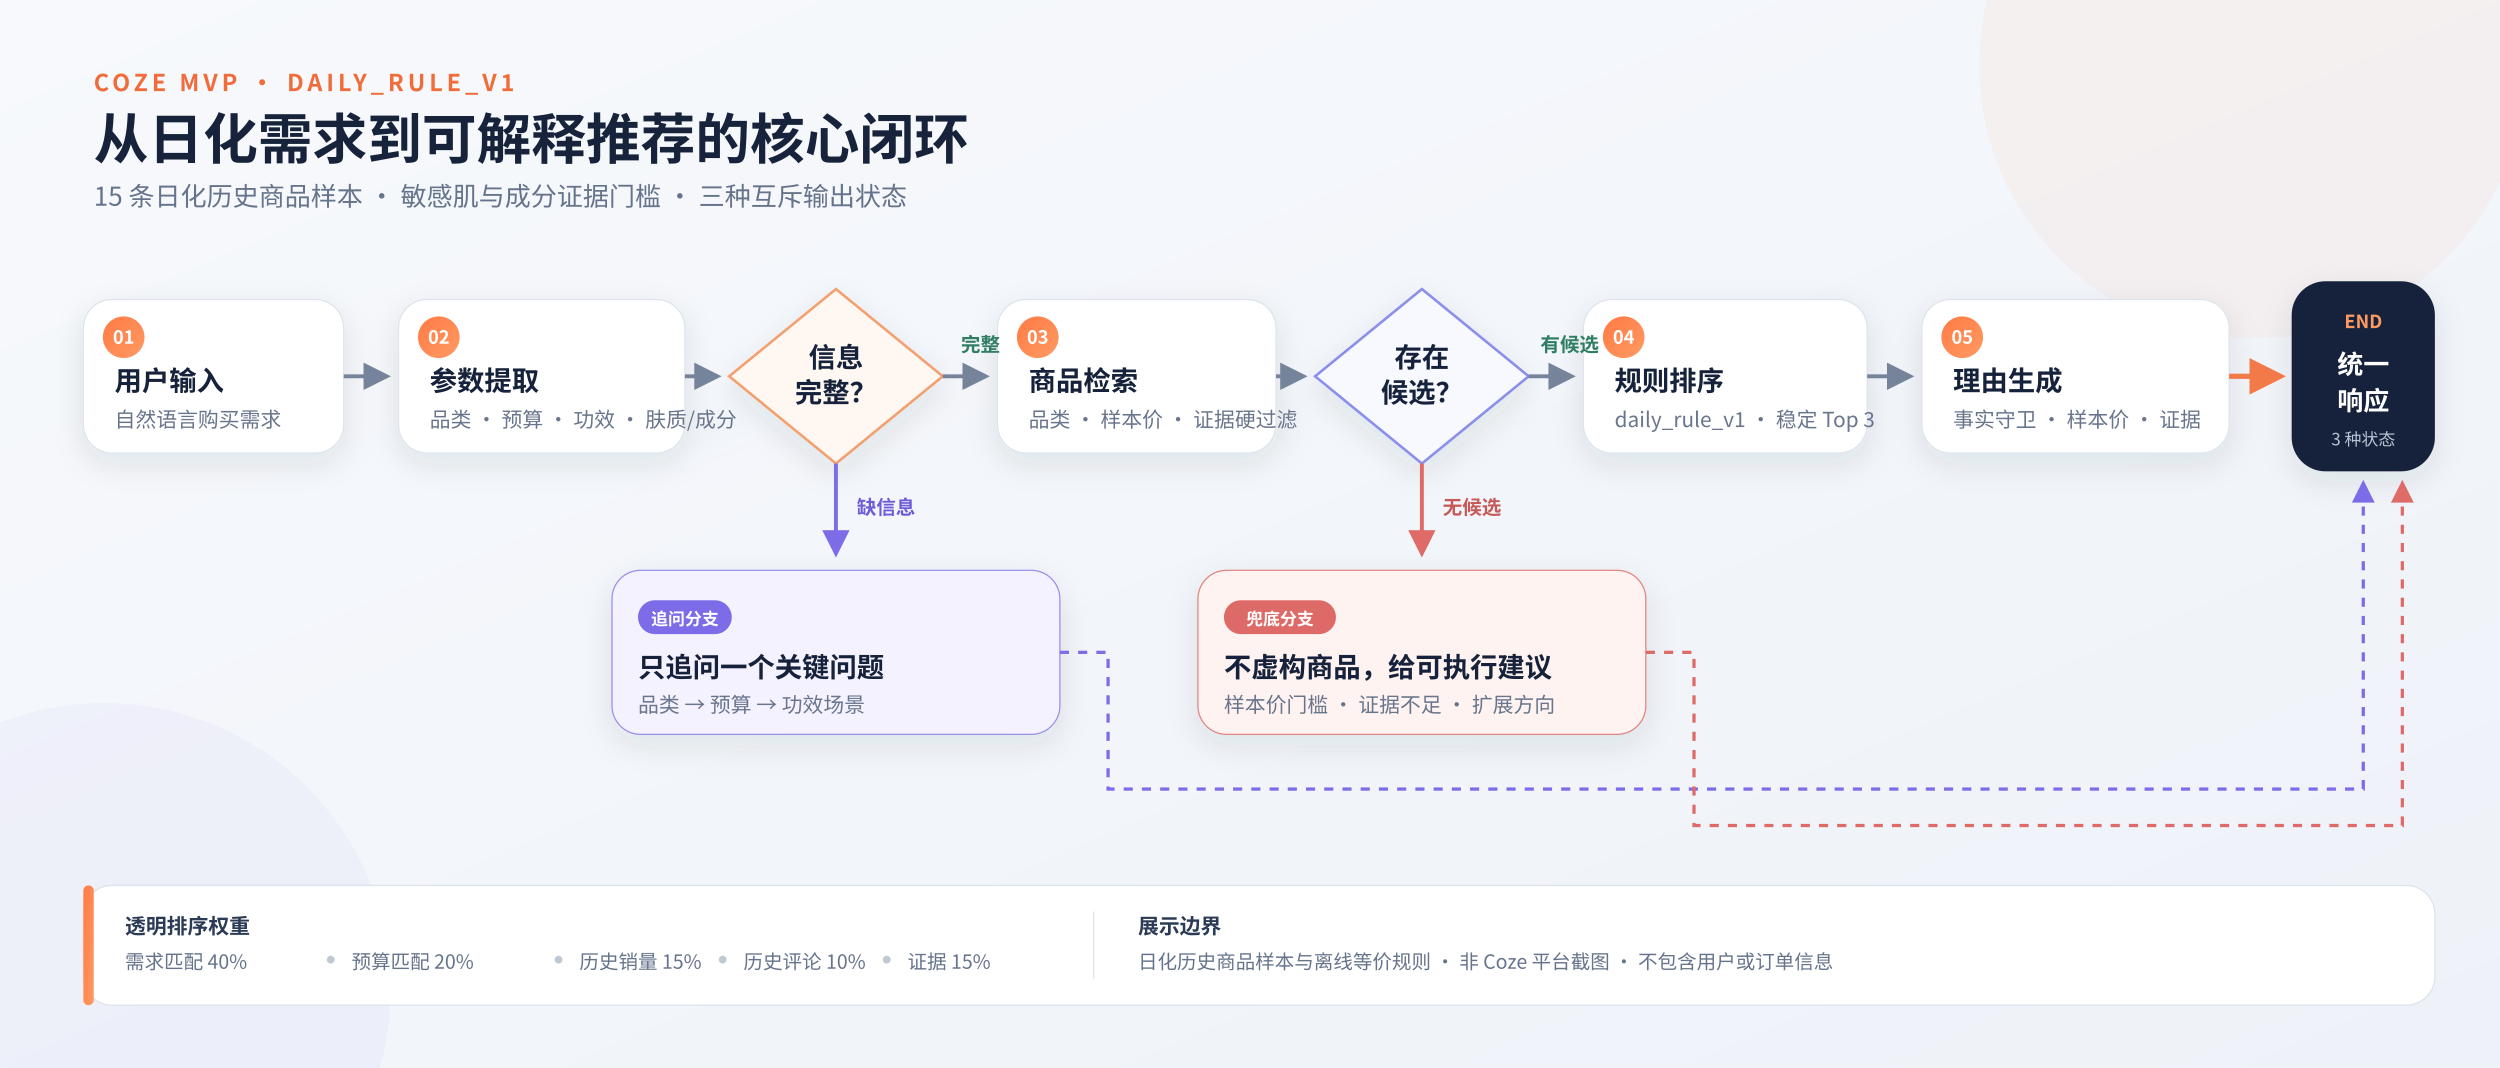
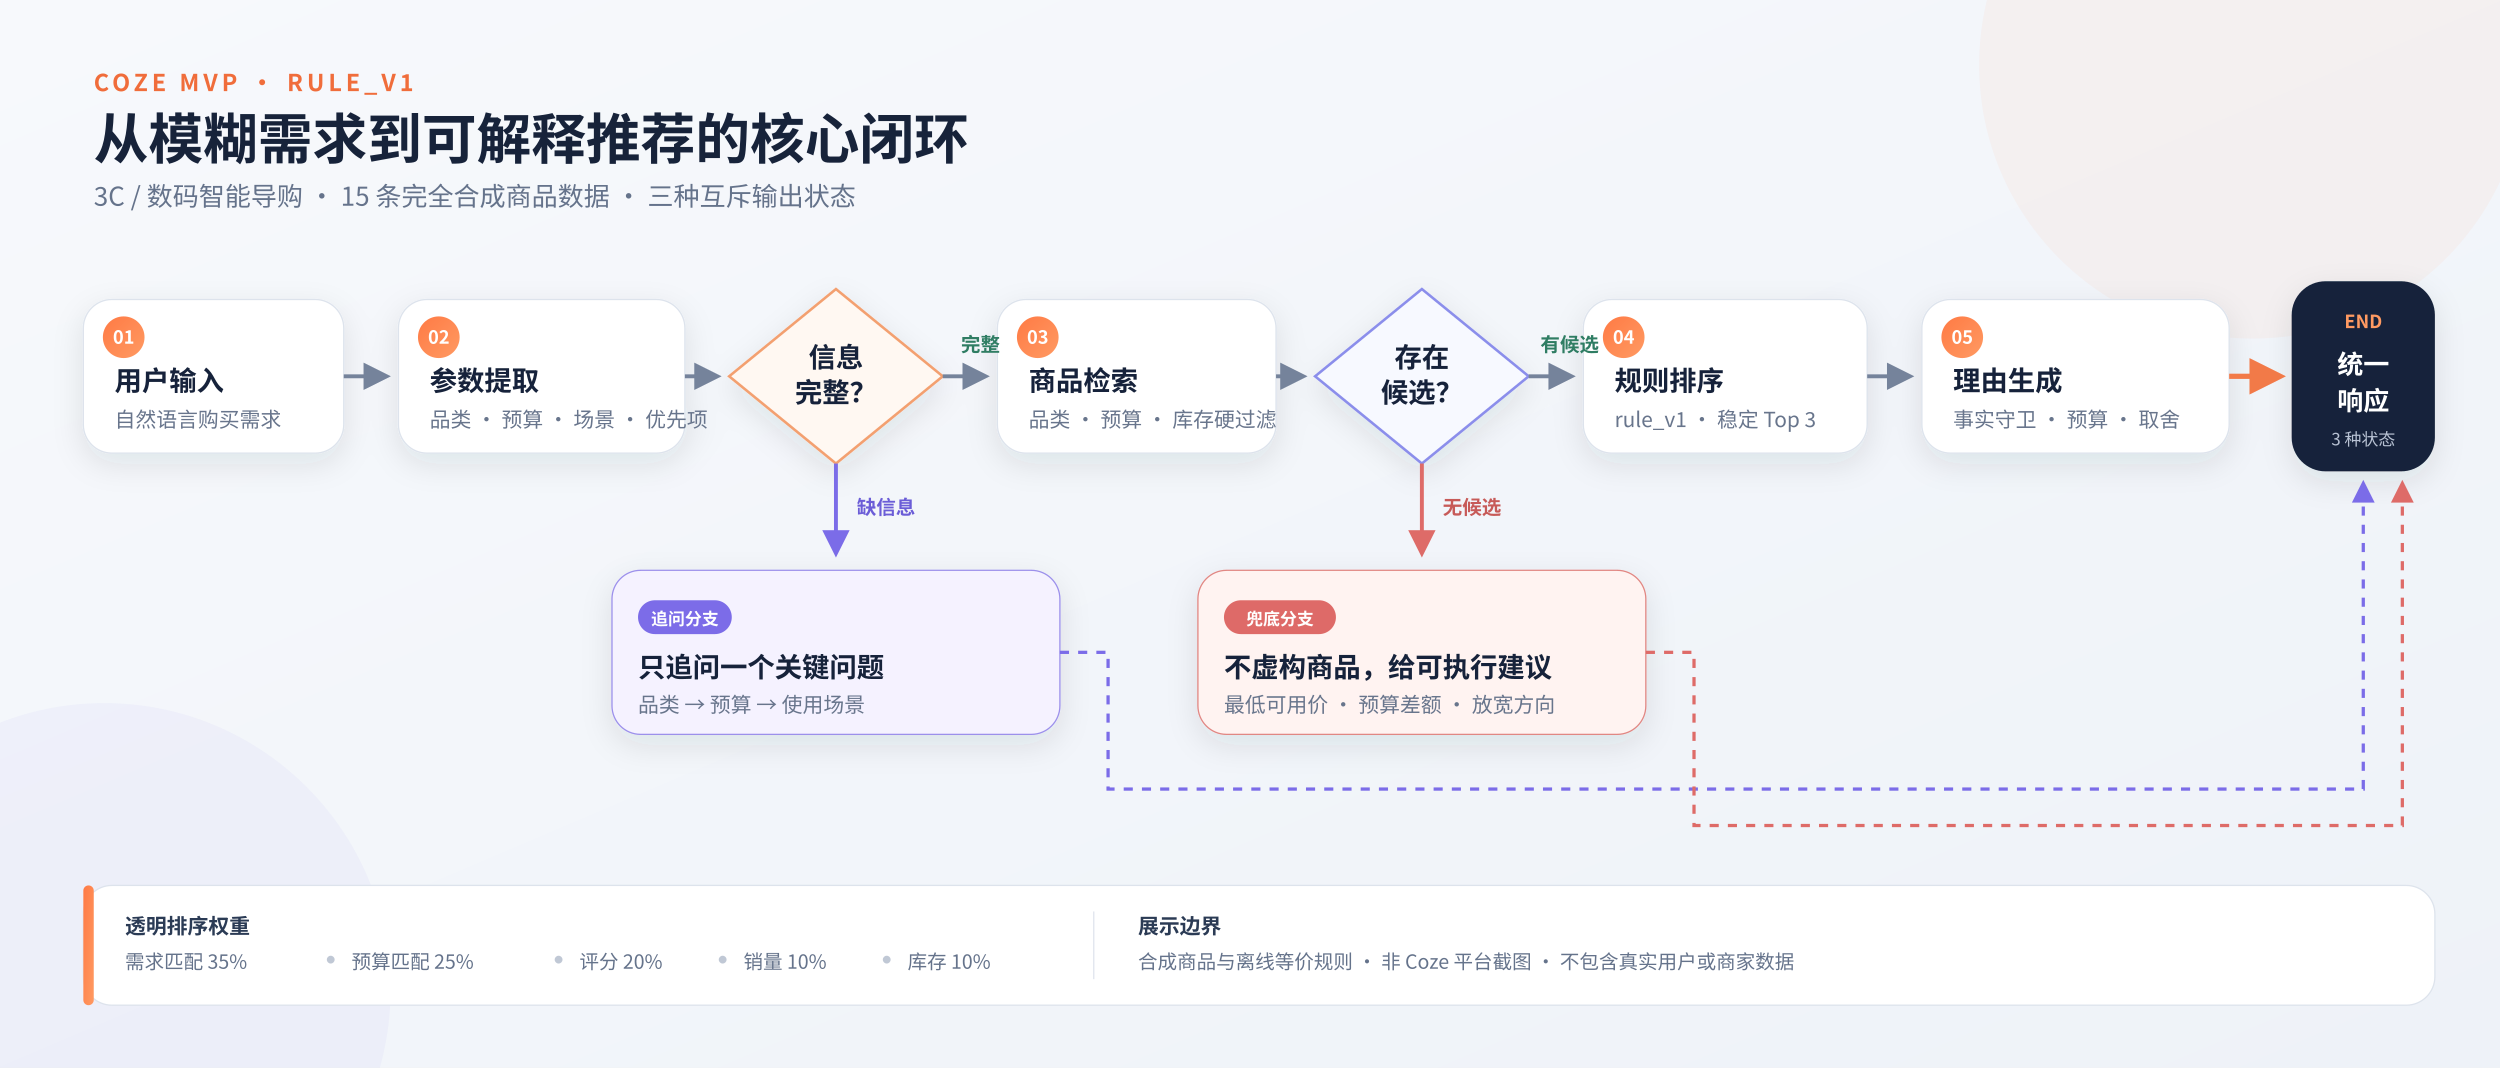
<svg xmlns="http://www.w3.org/2000/svg" width="1920" height="820" viewBox="0 0 1920 820" role="img" aria-labelledby="title desc">
  <defs>
    <linearGradient id="bg" x1="0" y1="0" x2="1" y2="1">
      <stop offset="0" stop-color="#F7F9FC" />
      <stop offset="1" stop-color="#EEF2F8" />
    </linearGradient>
    <linearGradient id="brand" x1="0" y1="0" x2="1" y2="1">
      <stop offset="0" stop-color="#FF7A45" />
      <stop offset="1" stop-color="#FF9A62" />
    </linearGradient>
    <filter id="shadow" x="-20%" y="-20%" width="140%" height="160%">
      <feDropShadow dx="0" dy="8" stdDeviation="12" flood-color="#1C2A42" flood-opacity="0.10" />
    </filter>
    <marker id="arrow" viewBox="0 0 10 10" refX="8" refY="5" markerWidth="7" markerHeight="7" orient="auto-start-reverse">
      <path d="M 0 0 L 10 5 L 0 10 z" fill="#75839B" />
    </marker>
    <marker id="arrow-orange" viewBox="0 0 10 10" refX="8" refY="5" markerWidth="7" markerHeight="7" orient="auto-start-reverse">
      <path d="M 0 0 L 10 5 L 0 10 z" fill="#F27A48" />
    </marker>
    <marker id="arrow-purple" viewBox="0 0 10 10" refX="8" refY="5" markerWidth="7" markerHeight="7" orient="auto-start-reverse">
      <path d="M 0 0 L 10 5 L 0 10 z" fill="#7B6CE8" />
    </marker>
    <marker id="arrow-red" viewBox="0 0 10 10" refX="8" refY="5" markerWidth="7" markerHeight="7" orient="auto-start-reverse">
      <path d="M 0 0 L 10 5 L 0 10 z" fill="#DE6B68" />
    </marker>
    <style>
      text { font-family: "PingFang SC", "Noto Sans CJK SC", "Microsoft YaHei", sans-serif; }
      .eyebrow { font-size: 18px; font-weight: 700; letter-spacing: 3px; fill: #F06D3B; }
      .title { font-size: 42px; font-weight: 750; fill: #17233A; }
      .subtitle { font-size: 20px; fill: #65738B; }
      .node-title { font-size: 21px; font-weight: 700; fill: #17233A; }
      .node-copy { font-size: 16px; fill: #68758C; }
      .step { font-size: 14px; font-weight: 700; fill: #FFFFFF; }
      .branch { font-size: 15px; font-weight: 650; }
      .small { font-size: 14px; fill: #708097; }
      .footer-head { font-size: 16px; font-weight: 700; fill: #2B3B55; }
      .footer-copy { font-size: 15px; fill: #65738B; }
    </style>
  </defs>
  <rect width="1920" height="820" fill="url(#bg)" />
  <circle cx="1730" cy="50" r="210" fill="#FF8A55" opacity="0.06" />
  <circle cx="80" cy="760" r="220" fill="#7468E8" opacity="0.05" />
-   <text class="eyebrow" x="72" y="70">COZE MVP · DAILY_RULE_V1</text>
-   <text class="title" x="72" y="122">从日化需求到可解释推荐的核心闭环</text>
-   <text class="subtitle" x="72" y="158">15 条日化历史商品样本 · 敏感肌与成分证据门槛 · 三种互斥输出状态</text>
+   <text class="eyebrow" x="72" y="70">COZE MVP · RULE_V1</text>
+   <text class="title" x="72" y="122">从模糊需求到可解释推荐的核心闭环</text>
+   <text class="subtitle" x="72" y="158">3C / 数码智能导购 · 15 条完全合成商品数据 · 三种互斥输出状态</text>
  <g filter="url(#shadow)">
    <rect x="64" y="230" width="200" height="118" rx="22" fill="#FFFFFF" stroke="#DDE3EC" />
    <circle cx="95" cy="259" r="16" fill="url(#brand)" />
    <text class="step" x="95" y="264" text-anchor="middle">01</text>
    <text class="node-title" x="88" y="300">用户输入</text>
    <text class="node-copy" x="88" y="328">自然语言购买需求</text>
    <rect x="306" y="230" width="220" height="118" rx="22" fill="#FFFFFF" stroke="#DDE3EC" />
    <circle cx="337" cy="259" r="16" fill="url(#brand)" />
    <text class="step" x="337" y="264" text-anchor="middle">02</text>
    <text class="node-title" x="330" y="300">参数提取</text>
-     <text class="node-copy" x="330" y="328">品类 · 预算 · 功效 · 肤质/成分</text>
+     <text class="node-copy" x="330" y="328">品类 · 预算 · 场景 · 优先项</text>
    <path d="M 642 222 L 724 289 L 642 356 L 560 289 Z" fill="#FFF8F2" stroke="#F3A070" stroke-width="2" />
    <text class="node-title" x="642" y="282" text-anchor="middle">信息</text>
    <text class="node-title" x="642" y="309" text-anchor="middle">完整？</text>
    <rect x="766" y="230" width="214" height="118" rx="22" fill="#FFFFFF" stroke="#DDE3EC" />
    <circle cx="797" cy="259" r="16" fill="url(#brand)" />
    <text class="step" x="797" y="264" text-anchor="middle">03</text>
    <text class="node-title" x="790" y="300">商品检索</text>
-     <text class="node-copy" x="790" y="328">品类 · 样本价 · 证据硬过滤</text>
+     <text class="node-copy" x="790" y="328">品类 · 预算 · 库存硬过滤</text>
    <path d="M 1092 222 L 1174 289 L 1092 356 L 1010 289 Z" fill="#F7F9FF" stroke="#8B8EEB" stroke-width="2" />
    <text class="node-title" x="1092" y="282" text-anchor="middle">存在</text>
    <text class="node-title" x="1092" y="309" text-anchor="middle">候选？</text>
    <rect x="1216" y="230" width="218" height="118" rx="22" fill="#FFFFFF" stroke="#DDE3EC" />
    <circle cx="1247" cy="259" r="16" fill="url(#brand)" />
    <text class="step" x="1247" y="264" text-anchor="middle">04</text>
    <text class="node-title" x="1240" y="300">规则排序</text>
-     <text class="node-copy" x="1240" y="328">daily_rule_v1 · 稳定 Top 3</text>
+     <text class="node-copy" x="1240" y="328">rule_v1 · 稳定 Top 3</text>
    <rect x="1476" y="230" width="236" height="118" rx="22" fill="#FFFFFF" stroke="#DDE3EC" />
    <circle cx="1507" cy="259" r="16" fill="url(#brand)" />
    <text class="step" x="1507" y="264" text-anchor="middle">05</text>
    <text class="node-title" x="1500" y="300">理由生成</text>
-     <text class="node-copy" x="1500" y="328">事实守卫 · 样本价 · 证据</text>
+     <text class="node-copy" x="1500" y="328">事实守卫 · 预算 · 取舍</text>
    <rect x="1760" y="216" width="110" height="146" rx="26" fill="#17233A" />
    <text x="1815" y="252" text-anchor="middle" font-size="14" font-weight="700" fill="#FF9A62">END</text>
    <text x="1815" y="287" text-anchor="middle" font-size="20" font-weight="700" fill="#FFFFFF">统一</text>
    <text x="1815" y="315" text-anchor="middle" font-size="20" font-weight="700" fill="#FFFFFF">响应</text>
    <text x="1815" y="342" text-anchor="middle" font-size="13" fill="#B8C2D4">3 种状态</text>
  </g>
  <g fill="none" stroke="#75839B" stroke-width="3" marker-end="url(#arrow)">
    <path d="M 264 289 H 296" />
    <path d="M 526 289 H 550" />
    <path d="M 724 289 H 756" />
    <path d="M 980 289 H 1000" />
    <path d="M 1174 289 H 1206" />
    <path d="M 1434 289 H 1466" />
  </g>
  <path d="M 1712 289 H 1750" fill="none" stroke="#F27A48" stroke-width="4" marker-end="url(#arrow-orange)" />
  <text class="branch" x="738" y="270" fill="#2F7D63">完整</text>
  <text class="branch" x="1183" y="270" fill="#2F7D63">有候选</text>
  <path d="M 642 356 V 424" fill="none" stroke="#7B6CE8" stroke-width="3" marker-end="url(#arrow-purple)" />
  <text class="branch" x="658" y="395" fill="#6B5DD7">缺信息</text>
  <g filter="url(#shadow)">
    <rect x="470" y="438" width="344" height="126" rx="22" fill="#F5F2FF" stroke="#9C90EB" />
    <rect x="490" y="461" width="72" height="26" rx="13" fill="#7B6CE8" />
    <text x="526" y="480" text-anchor="middle" font-size="13" font-weight="700" fill="#FFFFFF">追问分支</text>
    <text class="node-title" x="490" y="520">只追问一个关键问题</text>
-     <text class="node-copy" x="490" y="547">品类 → 预算 → 功效场景</text>
+     <text class="node-copy" x="490" y="547">品类 → 预算 → 使用场景</text>
  </g>
  <path d="M 1092 356 V 424" fill="none" stroke="#DE6B68" stroke-width="3" marker-end="url(#arrow-red)" />
  <text class="branch" x="1108" y="395" fill="#C75A58">无候选</text>
  <g filter="url(#shadow)">
    <rect x="920" y="438" width="344" height="126" rx="22" fill="#FFF3F1" stroke="#E18783" />
    <rect x="940" y="461" width="86" height="26" rx="13" fill="#DE6B68" />
    <text x="983" y="480" text-anchor="middle" font-size="13" font-weight="700" fill="#FFFFFF">兜底分支</text>
    <text class="node-title" x="940" y="520">不虚构商品，给可执行建议</text>
-     <text class="node-copy" x="940" y="547">样本价门槛 · 证据不足 · 扩展方向</text>
+     <text class="node-copy" x="940" y="547">最低可用价 · 预算差额 · 放宽方向</text>
  </g>
  <path d="M 814 501 H 851 V 606 H 1815 V 372" fill="none" stroke="#7B6CE8" stroke-width="2.5" stroke-dasharray="7 7" marker-end="url(#arrow-purple)" />
  <path d="M 1264 501 H 1301 V 634 H 1845 V 372" fill="none" stroke="#DE6B68" stroke-width="2.5" stroke-dasharray="7 7" marker-end="url(#arrow-red)" />
  <g>
    <rect x="64" y="680" width="1806" height="92" rx="22" fill="#FFFFFF" stroke="#DDE3EC" />
    <rect x="64" y="680" width="8" height="92" rx="4" fill="url(#brand)" />
    <text class="footer-head" x="96" y="717">透明排序权重</text>
-     <text class="footer-copy" x="96" y="744">需求匹配 40%</text>
+     <text class="footer-copy" x="96" y="744">需求匹配 35%</text>
    <circle cx="254" cy="737" r="3" fill="#C0C8D5" />
-     <text class="footer-copy" x="270" y="744">预算匹配 20%</text>
+     <text class="footer-copy" x="270" y="744">预算匹配 25%</text>
    <circle cx="429" cy="737" r="3" fill="#C0C8D5" />
-     <text class="footer-copy" x="445" y="744">历史销量 15%</text>
+     <text class="footer-copy" x="445" y="744">评分 20%</text>
    <circle cx="555" cy="737" r="3" fill="#C0C8D5" />
-     <text class="footer-copy" x="571" y="744">历史评论 10%</text>
+     <text class="footer-copy" x="571" y="744">销量 10%</text>
    <circle cx="681" cy="737" r="3" fill="#C0C8D5" />
-     <text class="footer-copy" x="697" y="744">证据 15%</text>
+     <text class="footer-copy" x="697" y="744">库存 10%</text>
    <line x1="840" y1="700" x2="840" y2="752" stroke="#E0E5ED" />
    <text class="footer-head" x="874" y="717">展示边界</text>
-     <text class="footer-copy" x="874" y="744">日化历史商品样本与离线等价规则 · 非 Coze 平台截图 · 不包含用户或订单信息</text>
+     <text class="footer-copy" x="874" y="744">合成商品与离线等价规则 · 非 Coze 平台截图 · 不包含真实用户或商家数据</text>
  </g>
</svg>
